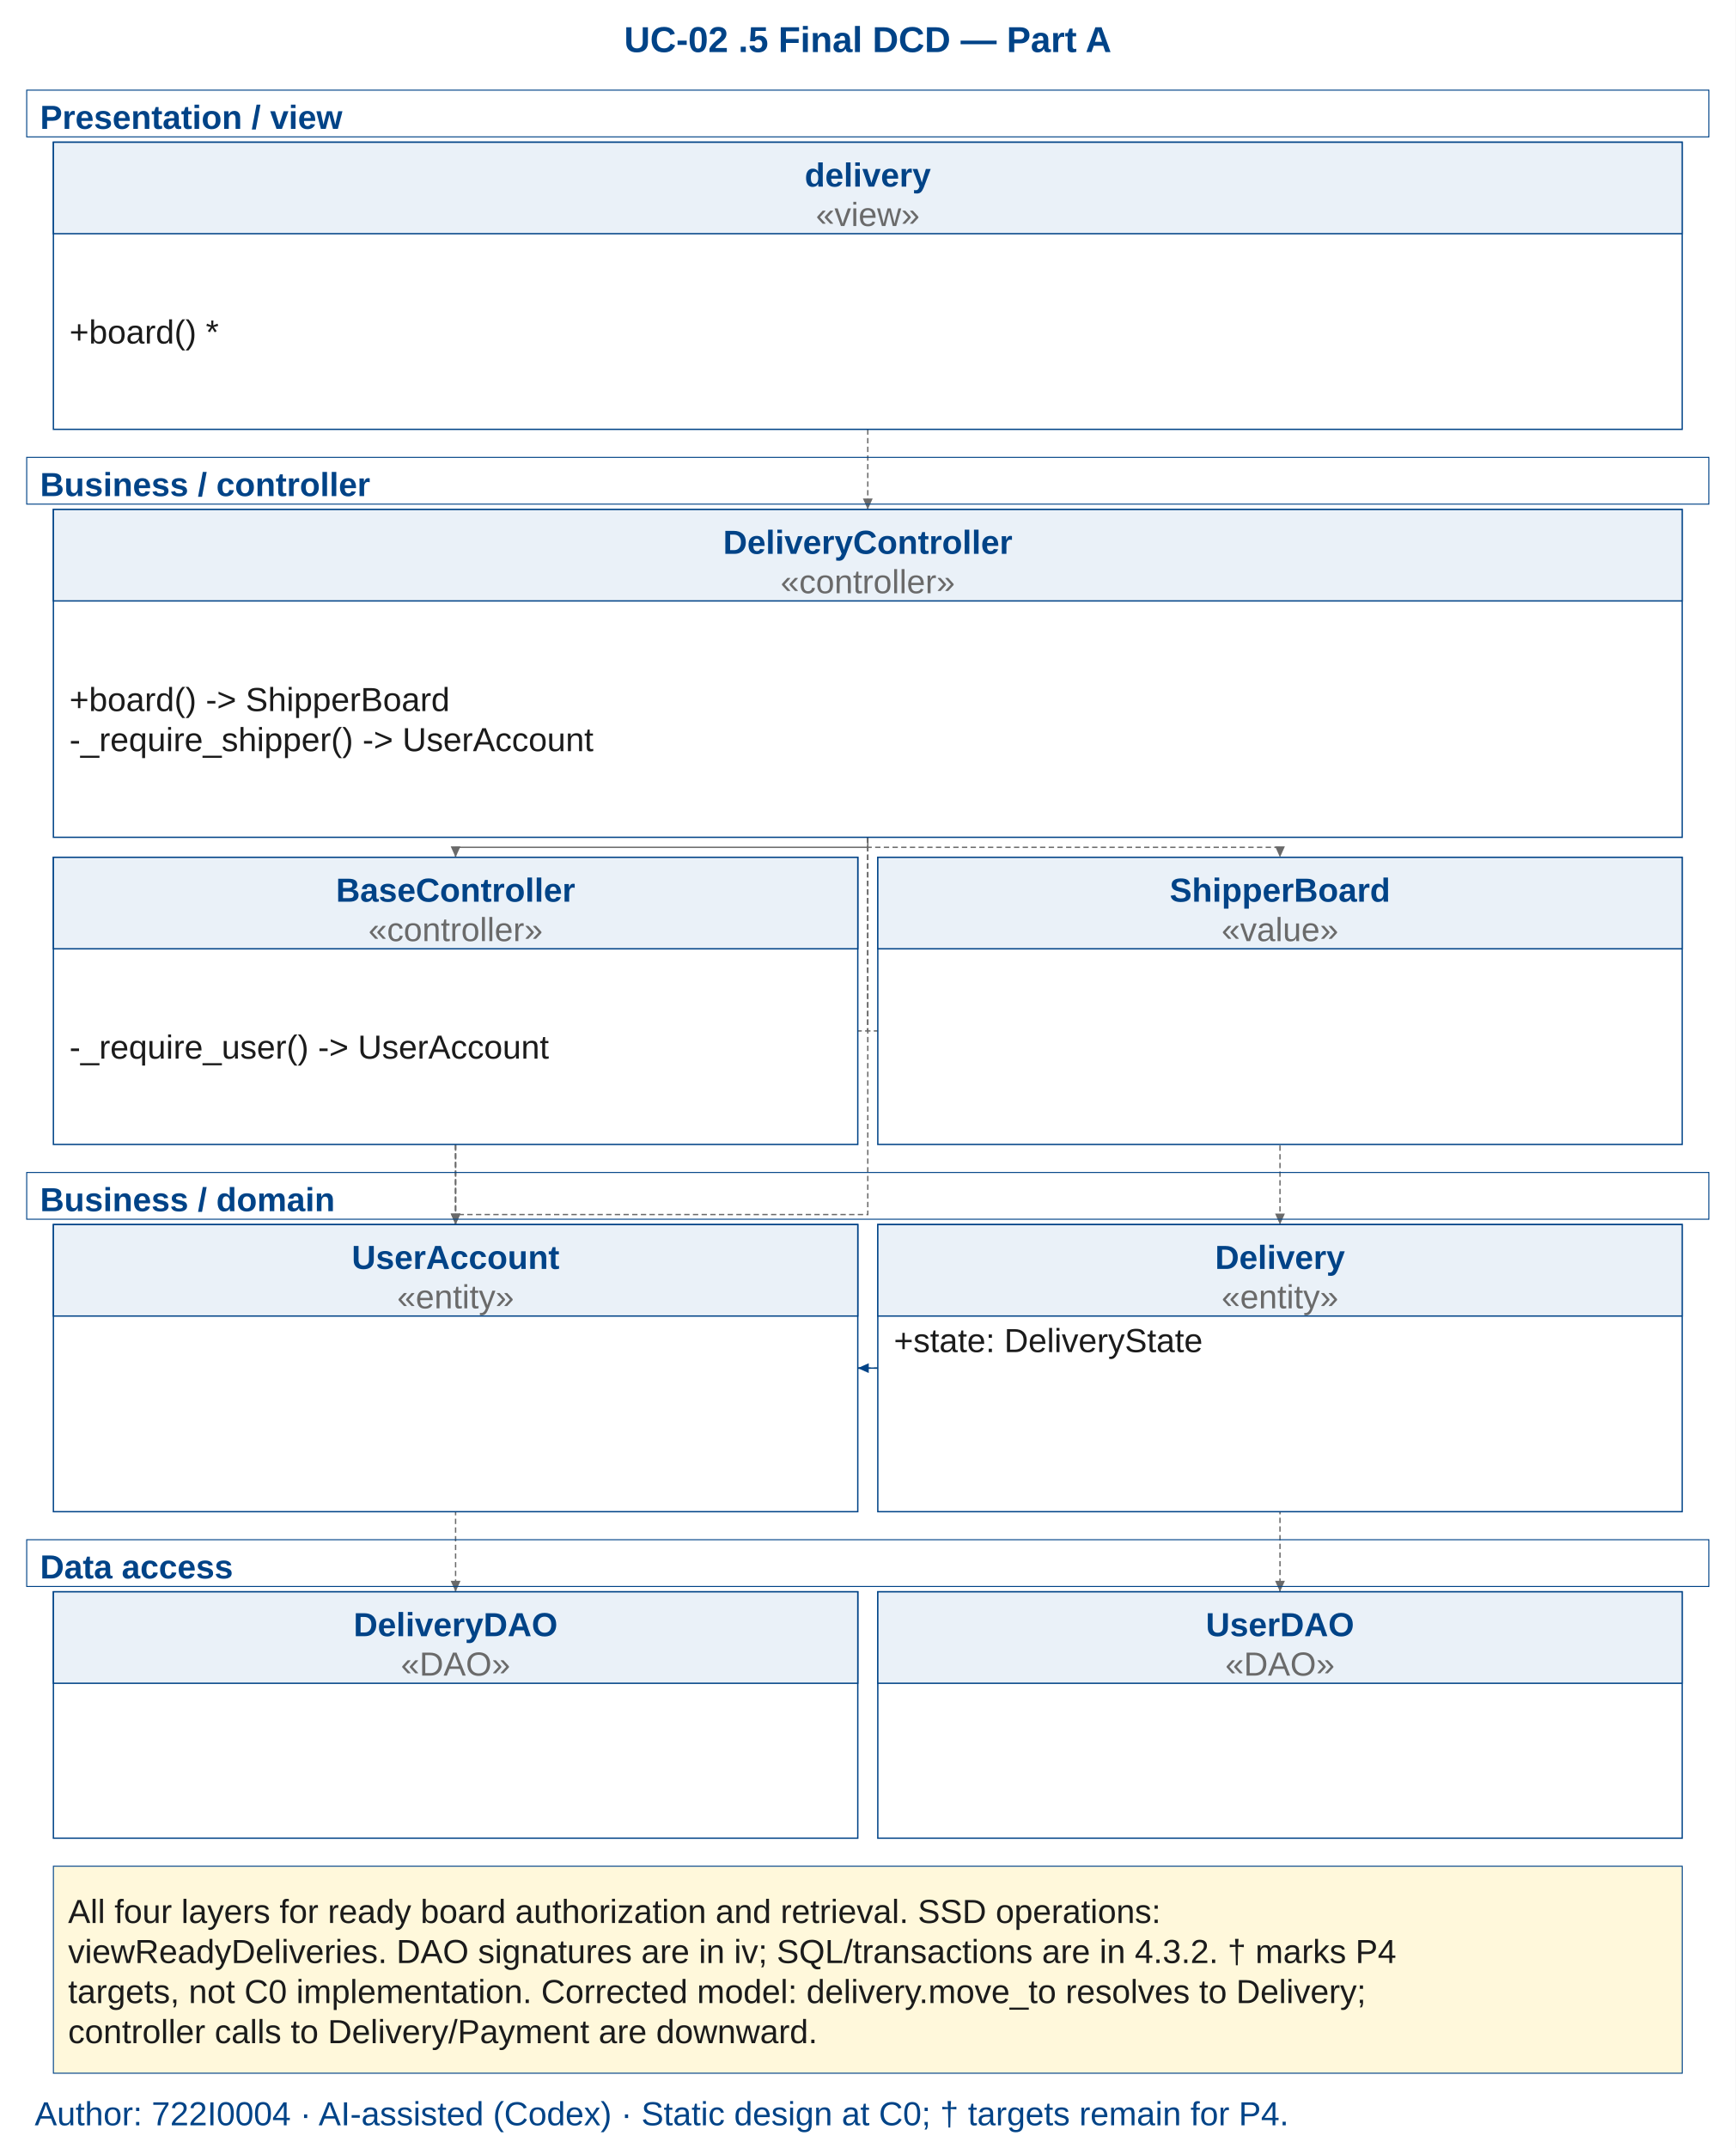
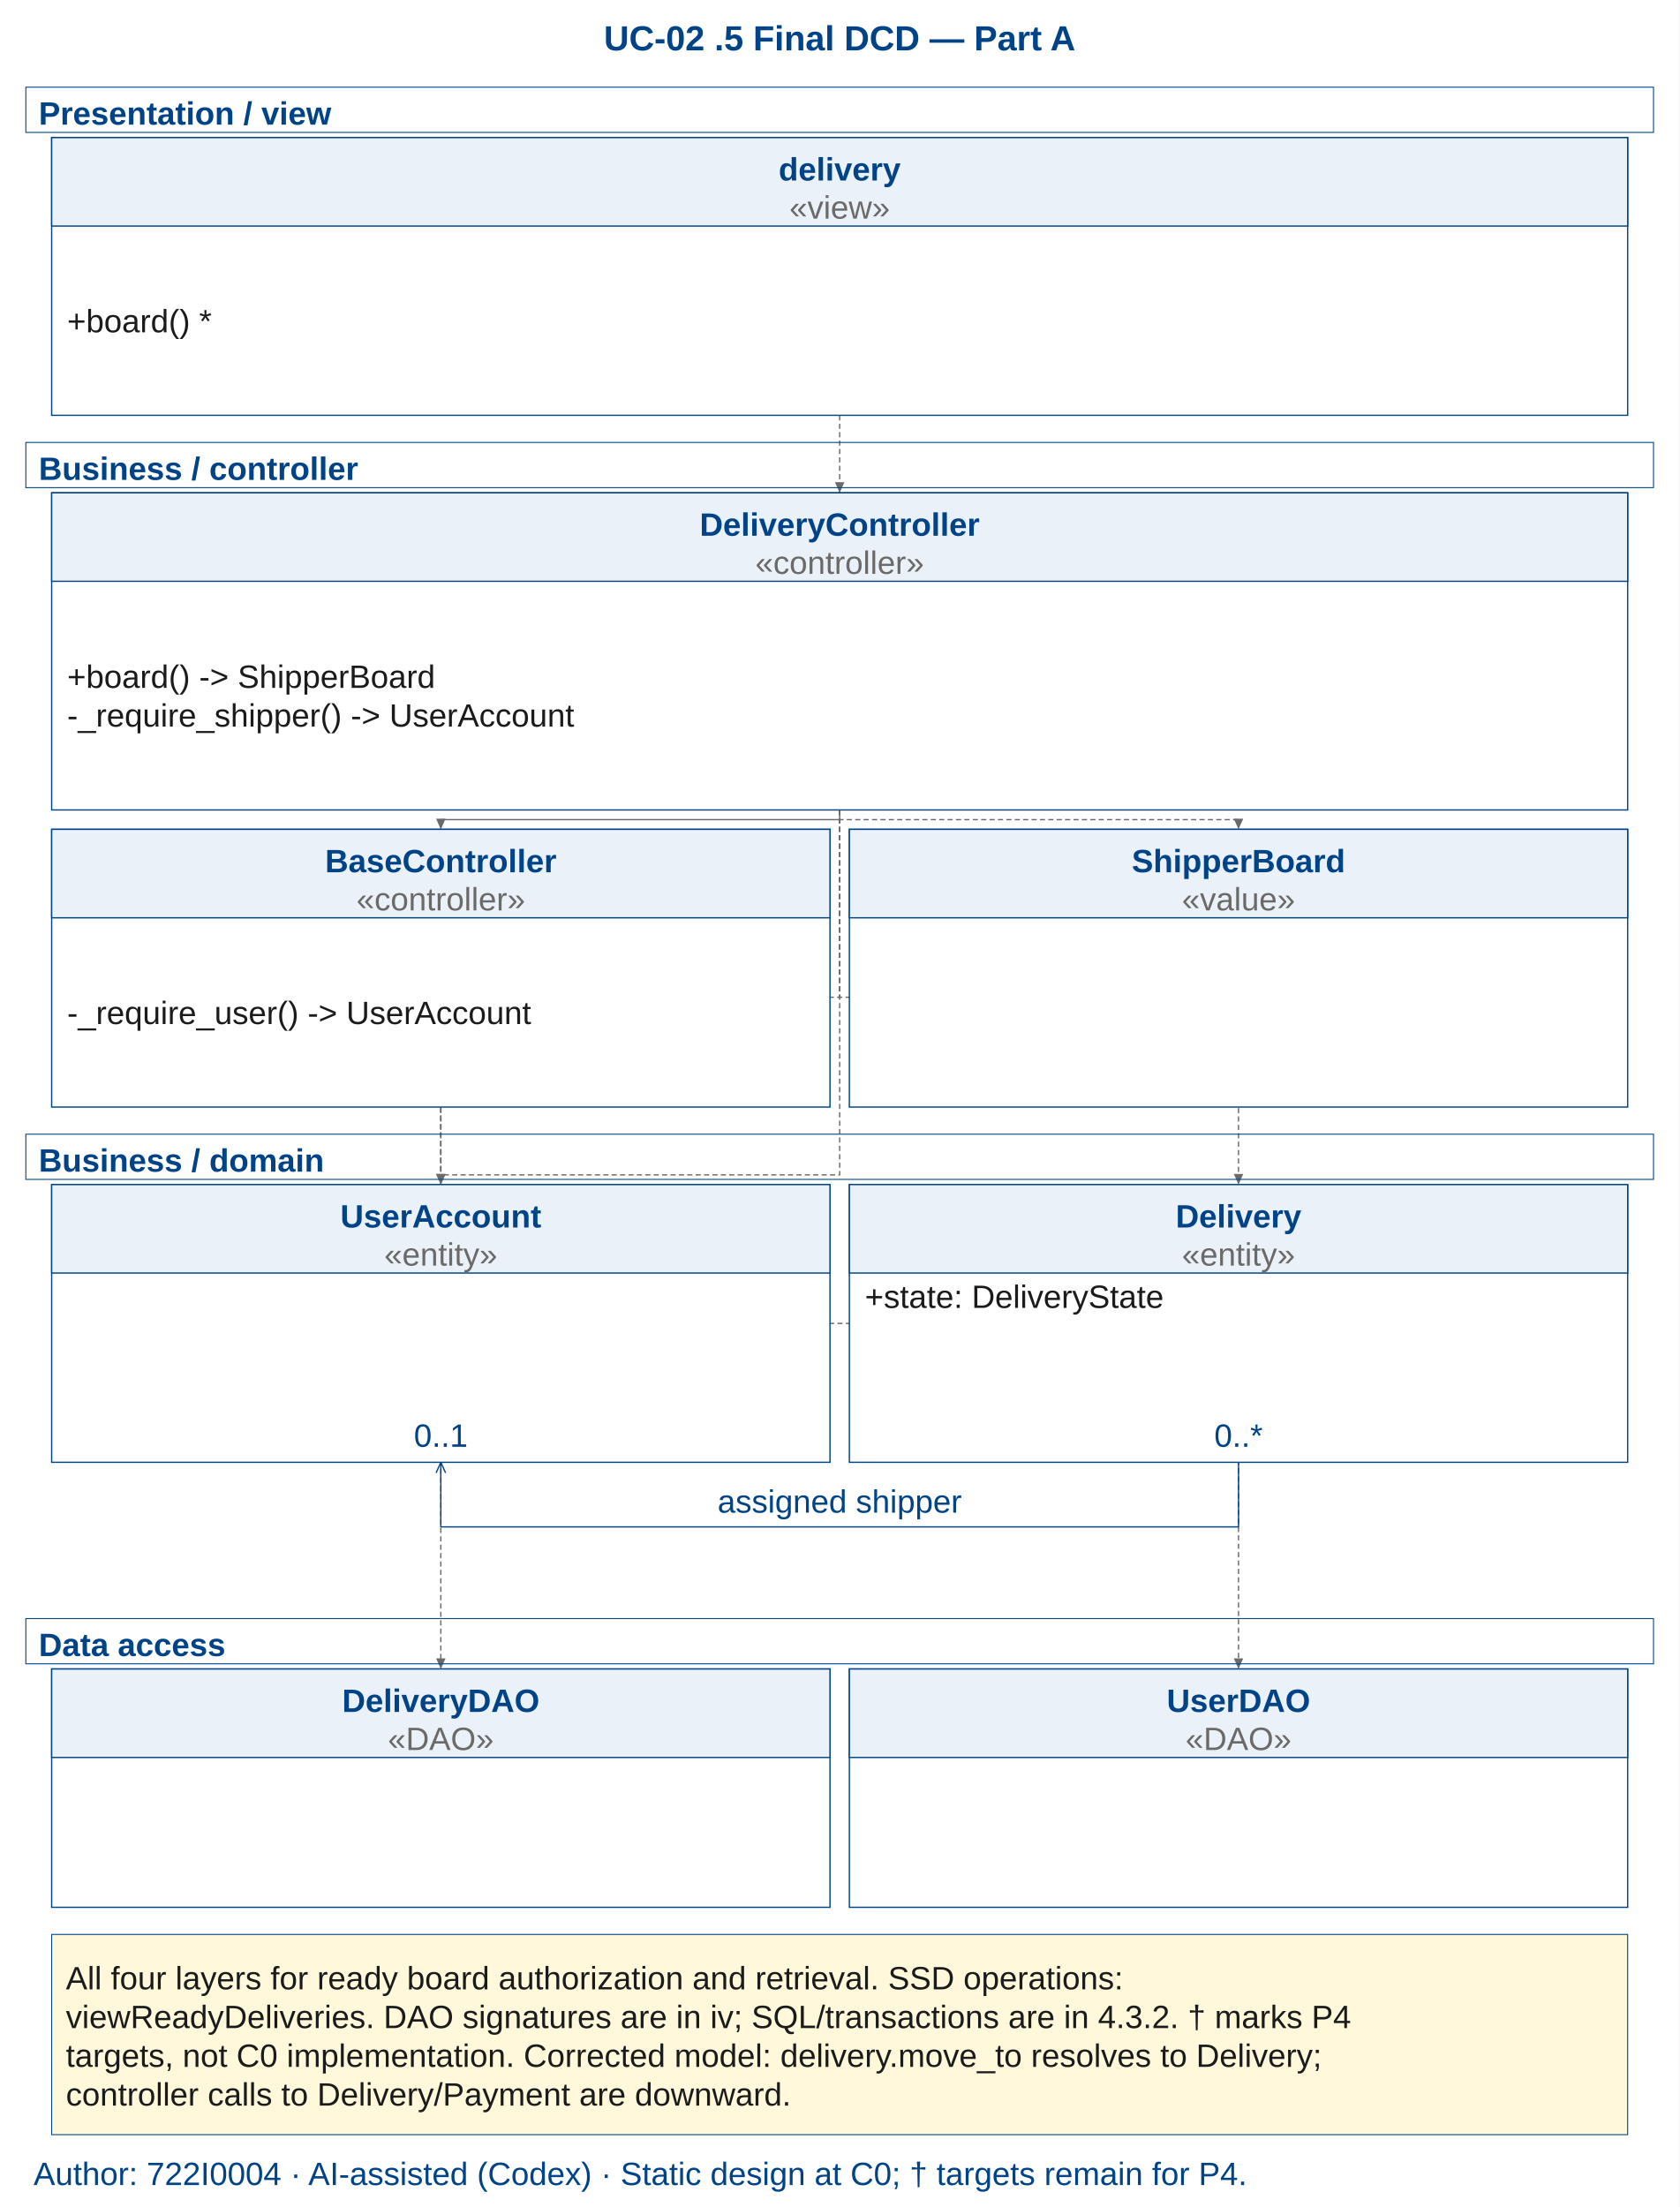
- <svg xmlns="http://www.w3.org/2000/svg" width="2600" height="3217" viewBox="0 0 2600 3217">
-   <rect width="2600" height="3217" fill="white" />
-   <polyline points="682.5,1714 682.5,2049.0 1917.5,2049.0 1917.5,2384" fill="none" stroke="#6A6A6A" stroke-width="2" stroke-dasharray="8 5" />
-   <polygon points="1917.5,2384 1910.16,2367.564 1924.84,2367.564" fill="#6A6A6A" />
-   <polyline points="1300.0,1254 1300.0,1819.0 682.5,1819.0 682.5,2384" fill="none" stroke="#6A6A6A" stroke-width="2" stroke-dasharray="8 5" />
-   <polygon points="682.5,2384 675.16,2367.564 689.84,2367.564" fill="#6A6A6A" />
+ <svg xmlns="http://www.w3.org/2000/svg" width="2600" height="3417" viewBox="0 0 2600 3417">
+   <rect width="2600" height="3417" fill="white" />
+   <polyline points="682.5,1714 682.5,2049.0 1917.5,2049.0 1917.5,2584" fill="none" stroke="#6A6A6A" stroke-width="2" stroke-dasharray="8 5" />
+   <polygon points="1917.5,2584 1910.16,2567.564 1924.84,2567.564" fill="#6A6A6A" />
+   <polyline points="1300.0,1254 1300.0,1819.0 682.5,1819.0 682.5,2584" fill="none" stroke="#6A6A6A" stroke-width="2" stroke-dasharray="8 5" />
+   <polygon points="682.5,2584 675.16,2567.564 689.84,2567.564" fill="#6A6A6A" />
  <polyline points="1300.0,1254 1300.0,1269.0 1917.5,1269.0 1917.5,1284" fill="none" stroke="#6A6A6A" stroke-width="2" stroke-dasharray="8 5" />
  <polygon points="1917.5,1284 1910.16,1267.564 1924.84,1267.564" fill="#6A6A6A" />
  <polyline points="1300.0,643 1300.0,703.0 1300.0,703.0 1300.0,763" fill="none" stroke="#6A6A6A" stroke-width="2" stroke-dasharray="8 5" />
  <polygon points="1300.0,763 1292.66,746.564 1307.34,746.564" fill="#6A6A6A" />
-   <polyline points="1315,2049.0 1300.0,2049.0 1285,2049.0" fill="none" stroke="#004387" stroke-width="2" />
-   <polygon points="1285,2049.0 1301.436,2041.66 1301.436,2056.34" fill="#004387" />
+   <polyline points="1917.5,2264 1917.5,2364 682.5,2364 682.5,2264" fill="none" stroke="#004387" stroke-width="2" />
+   <polyline points="689.84,2280.436 682.5,2264 675.16,2280.436" fill="none" stroke="#004387" stroke-width="2" />
  <polyline points="682.5,1714 682.5,1774.0 682.5,1774.0 682.5,1834" fill="none" stroke="#6A6A6A" stroke-width="2" stroke-dasharray="8 5" />
  <polygon points="682.5,1834 675.16,1817.564 689.84,1817.564" fill="#6A6A6A" />
  <polyline points="1300.0,1254 1300.0,1544.0 1917.5,1544.0 1917.5,1834" fill="none" stroke="#6A6A6A" stroke-width="2" stroke-dasharray="8 5" />
  <polygon points="1917.5,1834 1910.16,1817.564 1924.84,1817.564" fill="#6A6A6A" />
  <polyline points="1300.0,1254 1300.0,1544.0 682.5,1544.0 682.5,1834" fill="none" stroke="#6A6A6A" stroke-width="2" stroke-dasharray="8 5" />
  <polygon points="682.5,1834 675.16,1817.564 689.84,1817.564" fill="#6A6A6A" />
  <polyline points="1300.0,1254 1300.0,1269.0 682.5,1269.0 682.5,1284" fill="none" stroke="#6A6A6A" stroke-width="2" />
  <polygon points="682.5,1284 675.16,1267.564 689.84,1267.564" fill="#6A6A6A" />
  <rect x="40" y="135" width="2520" height="70" fill="none" stroke="#004387" stroke-width="1.5" stroke-dasharray="none" />
  <text x="60" y="193.0" text-anchor="start" font-family="Arial,Helvetica,sans-serif" font-size="50" font-weight="bold" fill="#004387">Presentation / view</text>
  <rect x="80" y="213" width="2440" height="430" fill="#FFFFFF" stroke="#004387" stroke-width="2" />
  <rect x="80" y="213" width="2440" height="137" fill="#EAF1F8" stroke="#004387" stroke-width="2" />
  <text x="1300.0" y="279.47" text-anchor="middle" font-family="Arial,Helvetica,sans-serif" font-size="50" font-weight="bold" fill="#004387">delivery</text>
  <text x="1300.0" y="338.49" text-anchor="middle" font-family="Arial,Helvetica,sans-serif" font-size="50" font-weight="normal" fill="#6A6A6A">«view»</text>
  <text x="104" y="514.5" text-anchor="start" font-family="Arial,Helvetica,sans-serif" font-size="50" font-weight="normal" fill="#1B1B1B">+board() *</text>
  <rect x="40" y="685" width="2520" height="70" fill="none" stroke="#004387" stroke-width="1.5" stroke-dasharray="none" />
  <text x="60" y="743.0" text-anchor="start" font-family="Arial,Helvetica,sans-serif" font-size="50" font-weight="bold" fill="#004387">Business / controller</text>
  <rect x="80" y="763" width="2440" height="491" fill="#FFFFFF" stroke="#004387" stroke-width="2" />
  <rect x="80" y="763" width="2440" height="137" fill="#EAF1F8" stroke="#004387" stroke-width="2" />
  <text x="1300.0" y="829.47" text-anchor="middle" font-family="Arial,Helvetica,sans-serif" font-size="50" font-weight="bold" fill="#004387">DeliveryController</text>
  <text x="1300.0" y="888.49" text-anchor="middle" font-family="Arial,Helvetica,sans-serif" font-size="50" font-weight="normal" fill="#6A6A6A">«controller»</text>
  <text x="104" y="1065.0" text-anchor="start" font-family="Arial,Helvetica,sans-serif" font-size="50" font-weight="normal" fill="#1B1B1B">+board() -&gt; ShipperBoard</text>
  <text x="104" y="1125.0" text-anchor="start" font-family="Arial,Helvetica,sans-serif" font-size="50" font-weight="normal" fill="#1B1B1B">-_require_shipper() -&gt; UserAccount</text>
  <rect x="80" y="1284" width="1205" height="430" fill="#FFFFFF" stroke="#004387" stroke-width="2" />
  <rect x="80" y="1284" width="1205" height="137" fill="#EAF1F8" stroke="#004387" stroke-width="2" />
  <text x="682.5" y="1350.47" text-anchor="middle" font-family="Arial,Helvetica,sans-serif" font-size="50" font-weight="bold" fill="#004387">BaseController</text>
  <text x="682.5" y="1409.49" text-anchor="middle" font-family="Arial,Helvetica,sans-serif" font-size="50" font-weight="normal" fill="#6A6A6A">«controller»</text>
  <text x="104" y="1585.5" text-anchor="start" font-family="Arial,Helvetica,sans-serif" font-size="50" font-weight="normal" fill="#1B1B1B">-_require_user() -&gt; UserAccount</text>
  <rect x="1315" y="1284" width="1205" height="430" fill="#FFFFFF" stroke="#004387" stroke-width="2" />
  <rect x="1315" y="1284" width="1205" height="137" fill="#EAF1F8" stroke="#004387" stroke-width="2" />
  <text x="1917.5" y="1350.47" text-anchor="middle" font-family="Arial,Helvetica,sans-serif" font-size="50" font-weight="bold" fill="#004387">ShipperBoard</text>
  <text x="1917.5" y="1409.49" text-anchor="middle" font-family="Arial,Helvetica,sans-serif" font-size="50" font-weight="normal" fill="#6A6A6A">«value»</text>
  <rect x="40" y="1756" width="2520" height="70" fill="none" stroke="#004387" stroke-width="1.5" stroke-dasharray="none" />
  <text x="60" y="1814.0" text-anchor="start" font-family="Arial,Helvetica,sans-serif" font-size="50" font-weight="bold" fill="#004387">Business / domain</text>
  <rect x="80" y="1834" width="1205" height="430" fill="#FFFFFF" stroke="#004387" stroke-width="2" />
  <rect x="80" y="1834" width="1205" height="137" fill="#EAF1F8" stroke="#004387" stroke-width="2" />
  <text x="682.5" y="1900.47" text-anchor="middle" font-family="Arial,Helvetica,sans-serif" font-size="50" font-weight="bold" fill="#004387">UserAccount</text>
  <text x="682.5" y="1959.49" text-anchor="middle" font-family="Arial,Helvetica,sans-serif" font-size="50" font-weight="normal" fill="#6A6A6A">«entity»</text>
  <rect x="1315" y="1834" width="1205" height="430" fill="#FFFFFF" stroke="#004387" stroke-width="2" />
  <rect x="1315" y="1834" width="1205" height="137" fill="#EAF1F8" stroke="#004387" stroke-width="2" />
  <text x="1917.5" y="1900.47" text-anchor="middle" font-family="Arial,Helvetica,sans-serif" font-size="50" font-weight="bold" fill="#004387">Delivery</text>
  <text x="1917.5" y="1959.49" text-anchor="middle" font-family="Arial,Helvetica,sans-serif" font-size="50" font-weight="normal" fill="#6A6A6A">«entity»</text>
  <text x="1339" y="2025.0" text-anchor="start" font-family="Arial,Helvetica,sans-serif" font-size="50" font-weight="normal" fill="#1B1B1B">+state: DeliveryState</text>
-   <rect x="40" y="2306" width="2520" height="70" fill="none" stroke="#004387" stroke-width="1.5" stroke-dasharray="none" />
-   <text x="60" y="2364.0" text-anchor="start" font-family="Arial,Helvetica,sans-serif" font-size="50" font-weight="bold" fill="#004387">Data access</text>
-   <rect x="80" y="2384" width="1205" height="369" fill="#FFFFFF" stroke="#004387" stroke-width="2" />
-   <rect x="80" y="2384" width="1205" height="137" fill="#EAF1F8" stroke="#004387" stroke-width="2" />
-   <text x="682.5" y="2450.47" text-anchor="middle" font-family="Arial,Helvetica,sans-serif" font-size="50" font-weight="bold" fill="#004387">DeliveryDAO</text>
-   <text x="682.5" y="2509.49" text-anchor="middle" font-family="Arial,Helvetica,sans-serif" font-size="50" font-weight="normal" fill="#6A6A6A">«DAO»</text>
-   <rect x="1315" y="2384" width="1205" height="369" fill="#FFFFFF" stroke="#004387" stroke-width="2" />
-   <rect x="1315" y="2384" width="1205" height="137" fill="#EAF1F8" stroke="#004387" stroke-width="2" />
-   <text x="1917.5" y="2450.47" text-anchor="middle" font-family="Arial,Helvetica,sans-serif" font-size="50" font-weight="bold" fill="#004387">UserDAO</text>
-   <text x="1917.5" y="2509.49" text-anchor="middle" font-family="Arial,Helvetica,sans-serif" font-size="50" font-weight="normal" fill="#6A6A6A">«DAO»</text>
-   <rect x="80" y="2795" width="2440" height="310" fill="#FFF8DB" stroke="#004387" stroke-width="1.5" />
-   <text x="102" y="2880.0" text-anchor="start" font-family="Arial,Helvetica,sans-serif" font-size="50" font-weight="normal" fill="#1B1B1B">All four layers for ready board authorization and retrieval. SSD operations:</text>
-   <text x="102" y="2940.0" text-anchor="start" font-family="Arial,Helvetica,sans-serif" font-size="50" font-weight="normal" fill="#1B1B1B">viewReadyDeliveries. DAO signatures are in iv; SQL/transactions are in 4.3.2. † marks P4</text>
-   <text x="102" y="3000.0" text-anchor="start" font-family="Arial,Helvetica,sans-serif" font-size="50" font-weight="normal" fill="#1B1B1B">targets, not C0 implementation. Corrected model: delivery.move_to resolves to Delivery;</text>
-   <text x="102" y="3060.0" text-anchor="start" font-family="Arial,Helvetica,sans-serif" font-size="50" font-weight="normal" fill="#1B1B1B">controller calls to Delivery/Payment are downward.</text>
+   <rect x="40" y="2506" width="2520" height="70" fill="none" stroke="#004387" stroke-width="1.5" stroke-dasharray="none" />
+   <text x="60" y="2564.0" text-anchor="start" font-family="Arial,Helvetica,sans-serif" font-size="50" font-weight="bold" fill="#004387">Data access</text>
+   <rect x="80" y="2584" width="1205" height="369" fill="#FFFFFF" stroke="#004387" stroke-width="2" />
+   <rect x="80" y="2584" width="1205" height="137" fill="#EAF1F8" stroke="#004387" stroke-width="2" />
+   <text x="682.5" y="2650.47" text-anchor="middle" font-family="Arial,Helvetica,sans-serif" font-size="50" font-weight="bold" fill="#004387">DeliveryDAO</text>
+   <text x="682.5" y="2709.49" text-anchor="middle" font-family="Arial,Helvetica,sans-serif" font-size="50" font-weight="normal" fill="#6A6A6A">«DAO»</text>
+   <rect x="1315" y="2584" width="1205" height="369" fill="#FFFFFF" stroke="#004387" stroke-width="2" />
+   <rect x="1315" y="2584" width="1205" height="137" fill="#EAF1F8" stroke="#004387" stroke-width="2" />
+   <text x="1917.5" y="2650.47" text-anchor="middle" font-family="Arial,Helvetica,sans-serif" font-size="50" font-weight="bold" fill="#004387">UserDAO</text>
+   <text x="1917.5" y="2709.49" text-anchor="middle" font-family="Arial,Helvetica,sans-serif" font-size="50" font-weight="normal" fill="#6A6A6A">«DAO»</text>
+   <rect x="80" y="2995" width="2440" height="310" fill="#FFF8DB" stroke="#004387" stroke-width="1.5" />
+   <text x="102" y="3080.0" text-anchor="start" font-family="Arial,Helvetica,sans-serif" font-size="50" font-weight="normal" fill="#1B1B1B">All four layers for ready board authorization and retrieval. SSD operations:</text>
+   <text x="102" y="3140.0" text-anchor="start" font-family="Arial,Helvetica,sans-serif" font-size="50" font-weight="normal" fill="#1B1B1B">viewReadyDeliveries. DAO signatures are in iv; SQL/transactions are in 4.3.2. † marks P4</text>
+   <text x="102" y="3200.0" text-anchor="start" font-family="Arial,Helvetica,sans-serif" font-size="50" font-weight="normal" fill="#1B1B1B">targets, not C0 implementation. Corrected model: delivery.move_to resolves to Delivery;</text>
+   <text x="102" y="3260.0" text-anchor="start" font-family="Arial,Helvetica,sans-serif" font-size="50" font-weight="normal" fill="#1B1B1B">controller calls to Delivery/Payment are downward.</text>
+   <text x="1917.5" y="2240.0" text-anchor="middle" font-family="Arial,Helvetica,sans-serif" font-size="50" font-weight="normal" fill="#004387">0..*</text>
+   <text x="682.5" y="2240.0" text-anchor="middle" font-family="Arial,Helvetica,sans-serif" font-size="50" font-weight="normal" fill="#004387">0..1</text>
+   <text x="1300.0" y="2342.0" text-anchor="middle" font-family="Arial,Helvetica,sans-serif" font-size="50" font-weight="normal" fill="#004387">assigned shipper</text>
  <text x="1300.0" y="78.0" text-anchor="middle" font-family="Arial,Helvetica,sans-serif" font-size="54" font-weight="bold" fill="#004387">UC-02 .5 Final DCD — Part A</text>
-   <text x="52" y="3183.0" text-anchor="start" font-family="Arial,Helvetica,sans-serif" font-size="50" font-weight="normal" fill="#004387">Author: 722I0004 · AI-assisted (Codex) · Static design at C0; † targets remain for P4.</text>
+   <text x="52" y="3383.0" text-anchor="start" font-family="Arial,Helvetica,sans-serif" font-size="50" font-weight="normal" fill="#004387">Author: 722I0004 · AI-assisted (Codex) · Static design at C0; † targets remain for P4.</text>
</svg>
